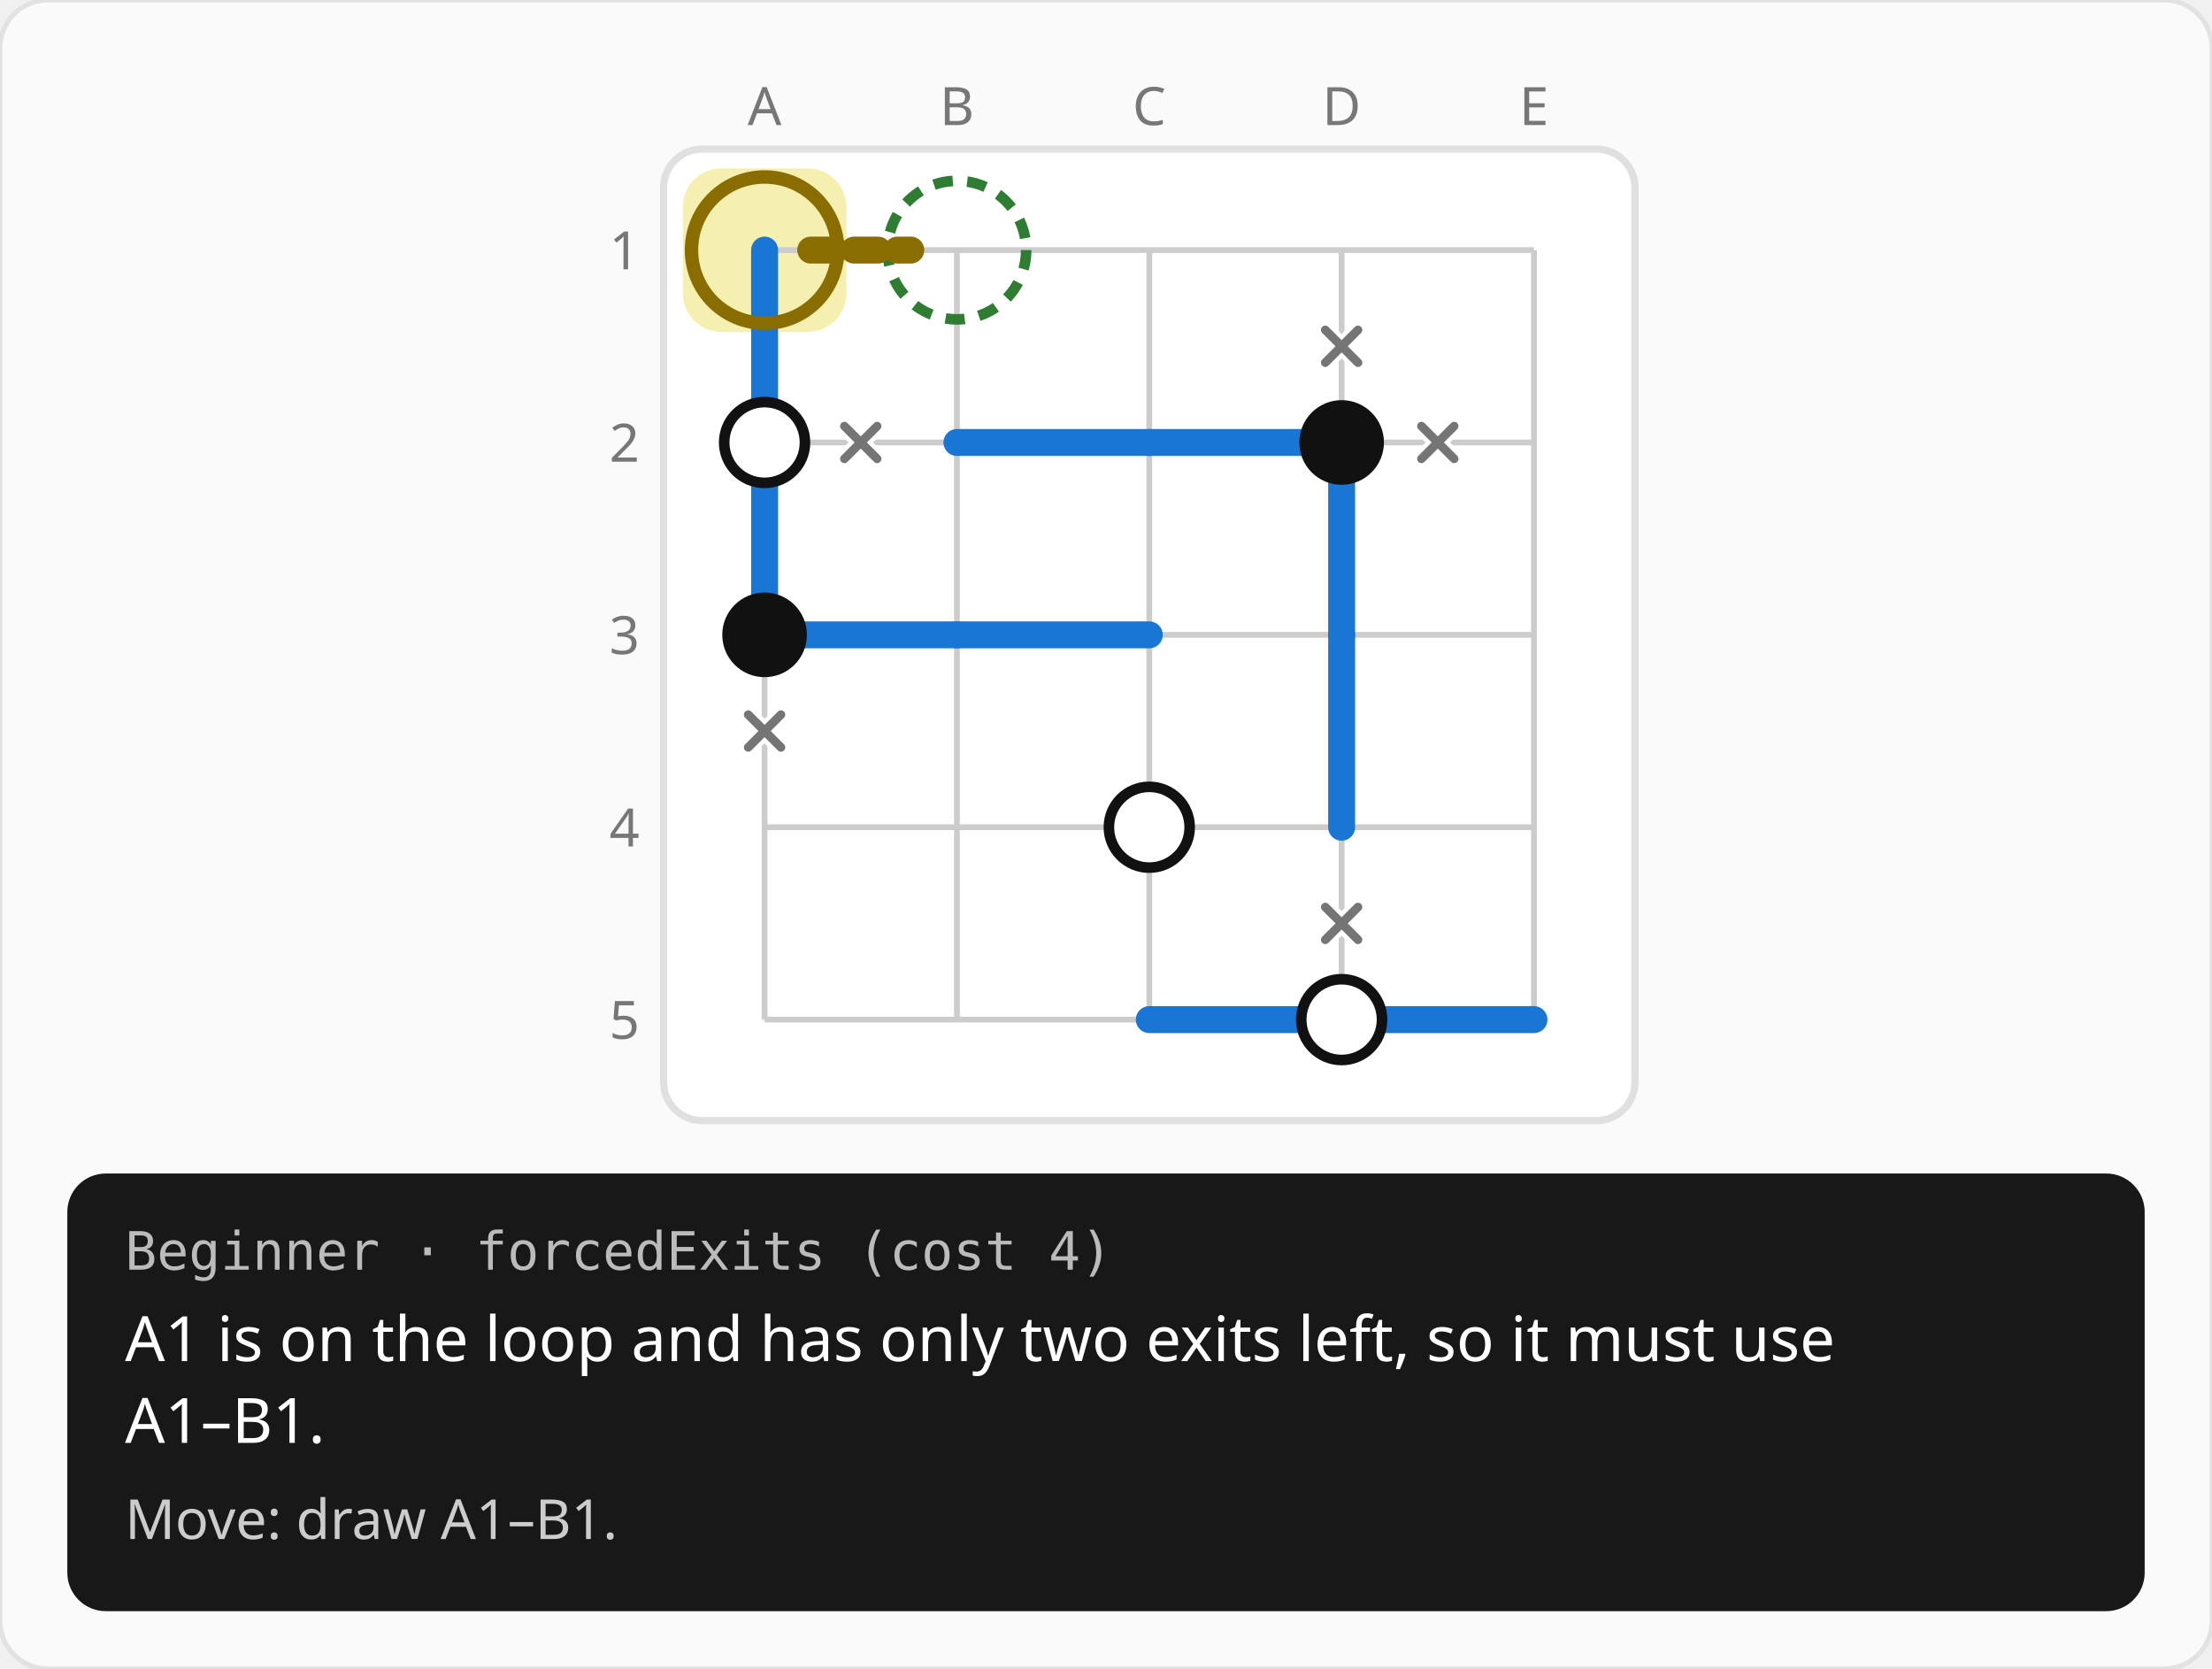
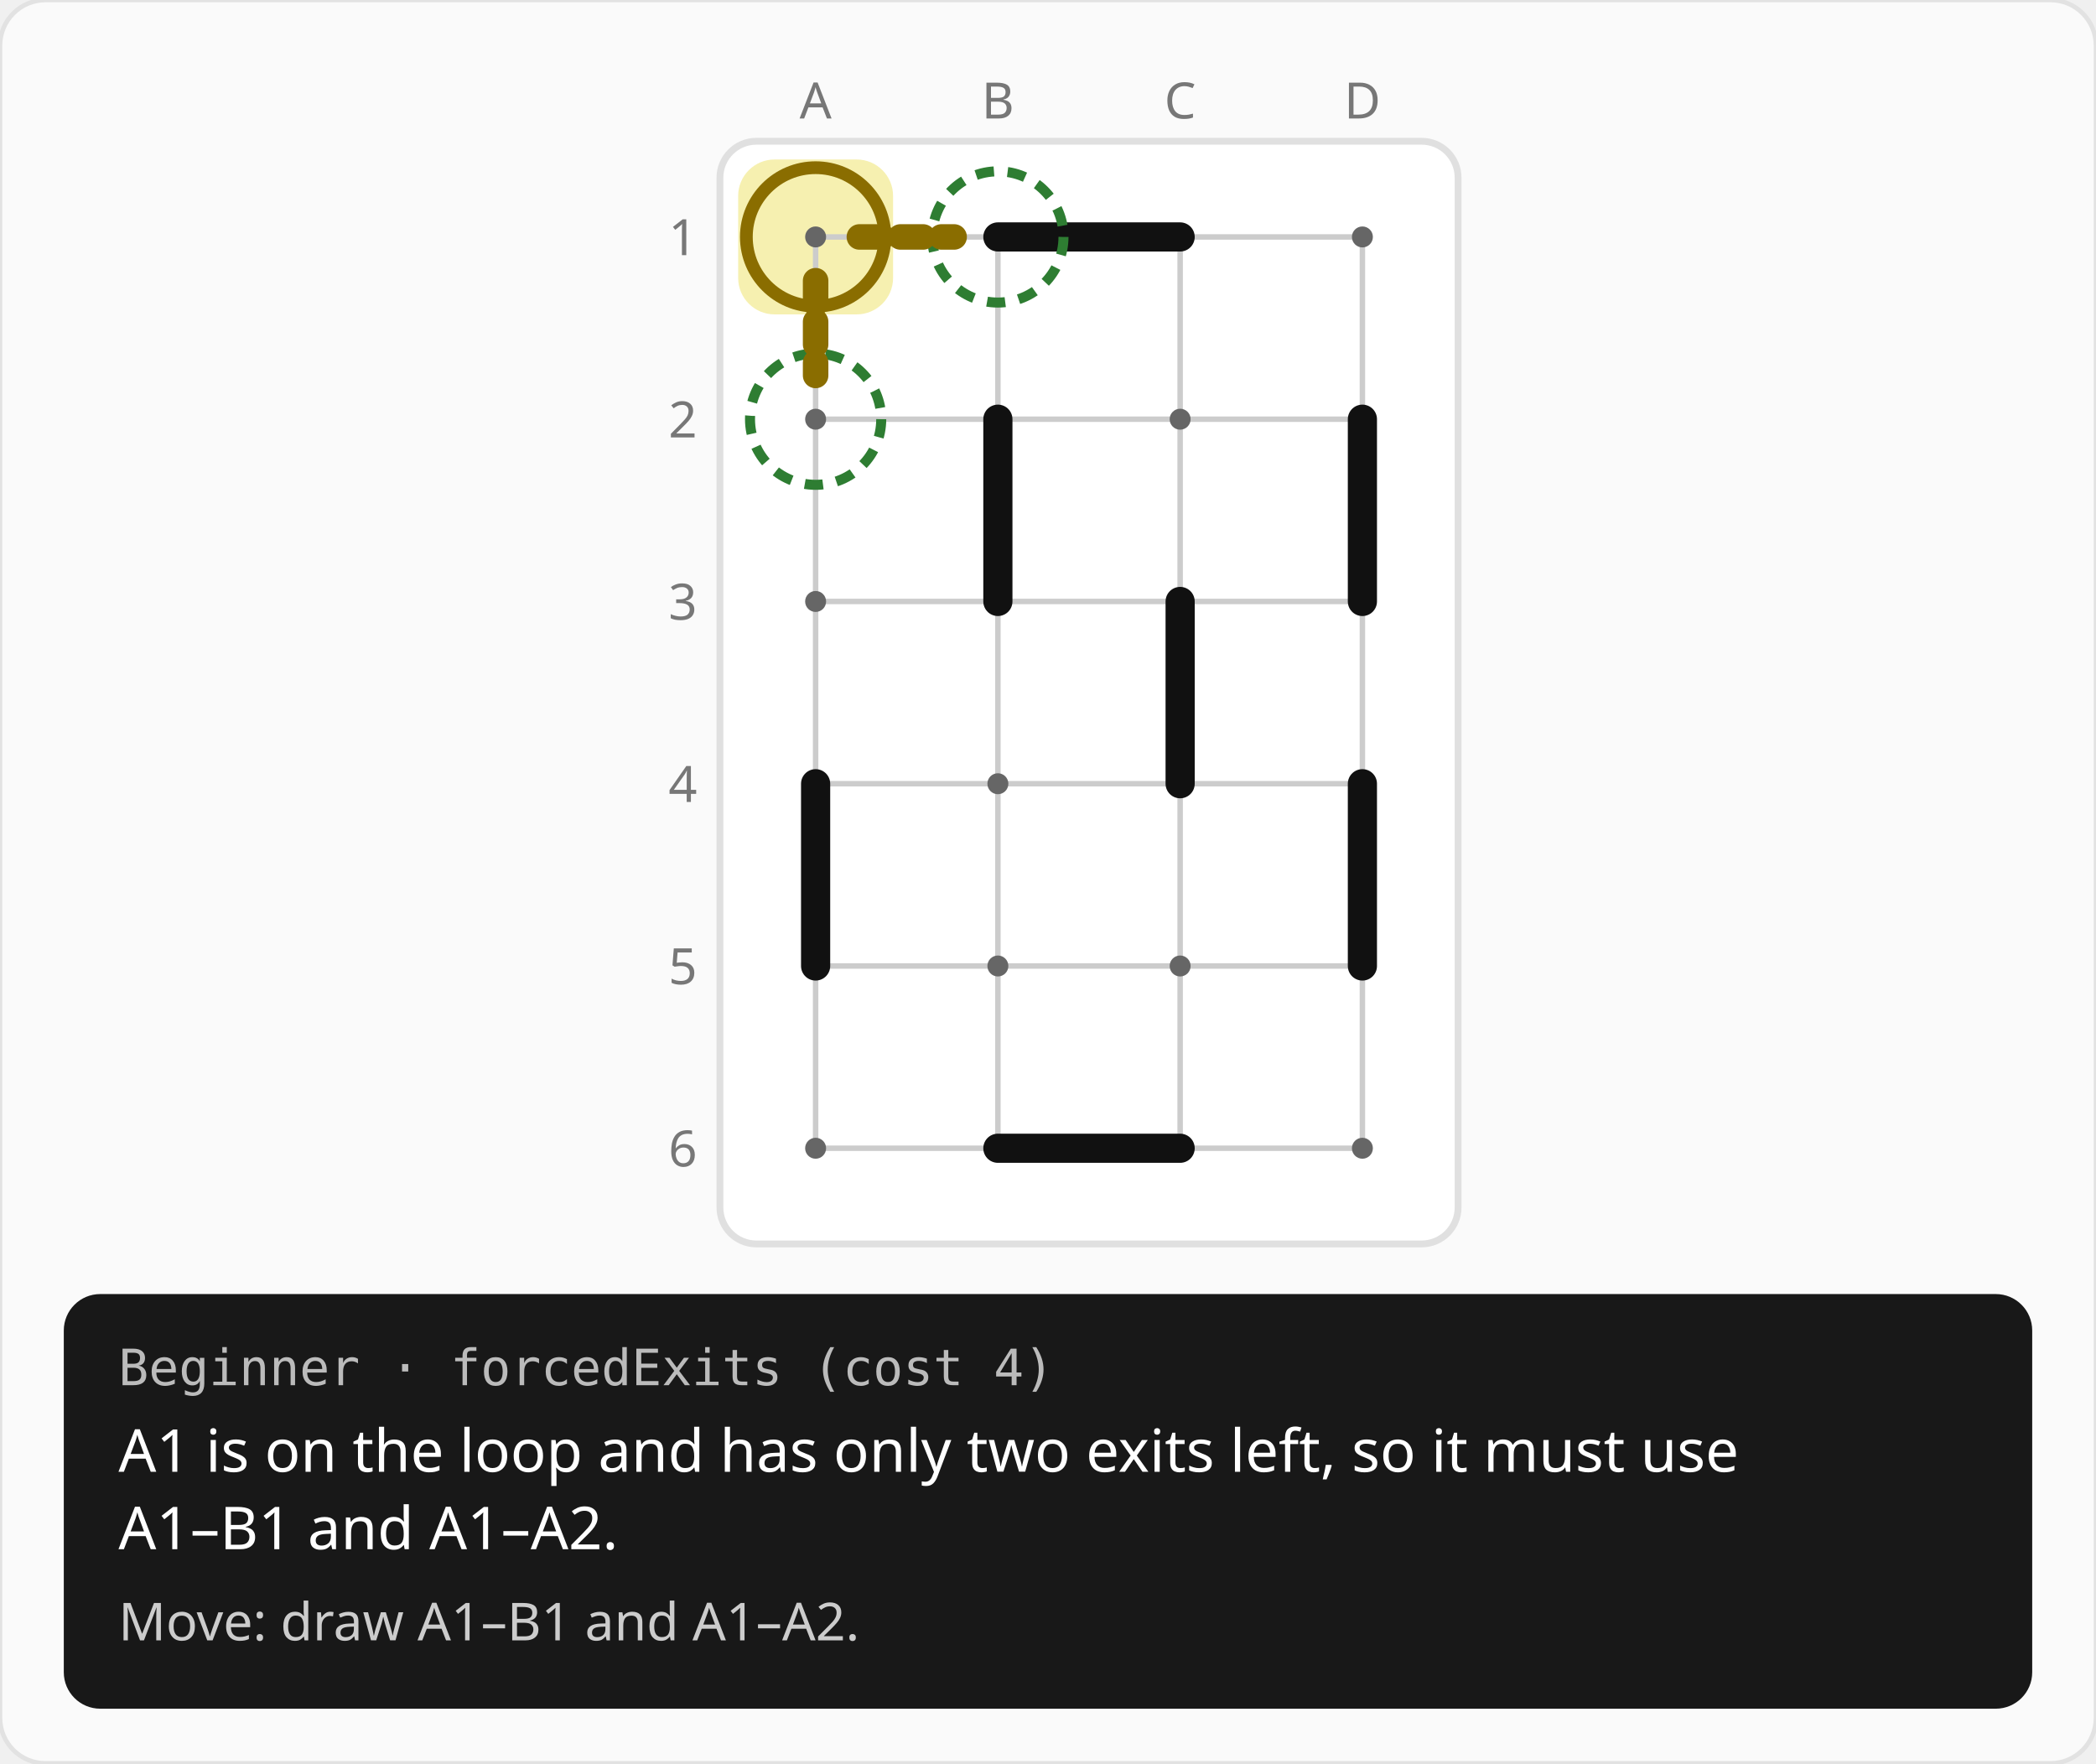
- <svg xmlns="http://www.w3.org/2000/svg" width="460" height="347" viewBox="0 0 460 347">
-   <rect width="460" height="347" rx="10" fill="#fafafa" stroke="#e2e2e2" />
+ <svg xmlns="http://www.w3.org/2000/svg" width="460" height="387" viewBox="0 0 460 387">
+   <rect width="460" height="387" rx="10" fill="#fafafa" stroke="#e2e2e2" />
  <defs>
    <pattern id="hatch" width="8" height="8" patternUnits="userSpaceOnUse" patternTransform="rotate(45)">
      <line x1="0" y1="0" x2="0" y2="8" stroke="#d55e00" stroke-width="3" opacity="0.55" />
    </pattern>
  </defs>
-   <g transform="translate(119 12)">
+   <g transform="translate(139 12)">
    <text x="40" y="14" fill="#777777" font-size="11" font-family="system-ui, sans-serif" text-anchor="middle">A</text>
    <text x="80" y="14" fill="#777777" font-size="11" font-family="system-ui, sans-serif" text-anchor="middle">B</text>
    <text x="120" y="14" fill="#777777" font-size="11" font-family="system-ui, sans-serif" text-anchor="middle">C</text>
    <text x="160" y="14" fill="#777777" font-size="11" font-family="system-ui, sans-serif" text-anchor="middle">D</text>
-     <text x="200" y="14" fill="#777777" font-size="11" font-family="system-ui, sans-serif" text-anchor="middle">E</text>
    <text x="14" y="44" fill="#777777" font-size="11" font-family="system-ui, sans-serif" text-anchor="end">1</text>
    <text x="14" y="84" fill="#777777" font-size="11" font-family="system-ui, sans-serif" text-anchor="end">2</text>
    <text x="14" y="124" fill="#777777" font-size="11" font-family="system-ui, sans-serif" text-anchor="end">3</text>
    <text x="14" y="164" fill="#777777" font-size="11" font-family="system-ui, sans-serif" text-anchor="end">4</text>
    <text x="14" y="204" fill="#777777" font-size="11" font-family="system-ui, sans-serif" text-anchor="end">5</text>
+     <text x="14" y="244" fill="#777777" font-size="11" font-family="system-ui, sans-serif" text-anchor="end">6</text>
    <g transform="translate(18 18)">
-       <rect x="1" y="1" width="202" height="202" rx="8" fill="#ffffff" stroke="#e0e0e0" stroke-width="1.5" />
+       <rect x="1" y="1" width="162" height="242" rx="8" fill="#ffffff" stroke="#e0e0e0" stroke-width="1.5" />
      <rect x="5" y="5" width="34" height="34" rx="8" fill="rgba(244,236,156,0.8)" />
-       <line x1="22" y1="22" x2="182" y2="22" stroke="#cccccc" stroke-width="1.2" />
-       <line x1="22" y1="62" x2="182" y2="62" stroke="#cccccc" stroke-width="1.2" />
-       <line x1="22" y1="102" x2="182" y2="102" stroke="#cccccc" stroke-width="1.2" />
-       <line x1="22" y1="142" x2="182" y2="142" stroke="#cccccc" stroke-width="1.2" />
-       <line x1="22" y1="182" x2="182" y2="182" stroke="#cccccc" stroke-width="1.2" />
-       <line x1="22" y1="22" x2="22" y2="182" stroke="#cccccc" stroke-width="1.2" />
-       <line x1="62" y1="22" x2="62" y2="182" stroke="#cccccc" stroke-width="1.2" />
-       <line x1="102" y1="22" x2="102" y2="182" stroke="#cccccc" stroke-width="1.2" />
-       <line x1="142" y1="22" x2="142" y2="182" stroke="#cccccc" stroke-width="1.2" />
-       <line x1="182" y1="22" x2="182" y2="182" stroke="#cccccc" stroke-width="1.2" />
-       <line x1="22" y1="22" x2="22" y2="62" stroke="#1976d2" stroke-width="5.6" stroke-linecap="round" />
-       <line x1="22" y1="62" x2="22" y2="102" stroke="#1976d2" stroke-width="5.6" stroke-linecap="round" />
-       <line x1="62" y1="62" x2="102" y2="62" stroke="#1976d2" stroke-width="5.6" stroke-linecap="round" />
-       <line x1="102" y1="62" x2="142" y2="62" stroke="#1976d2" stroke-width="5.6" stroke-linecap="round" />
-       <line x1="142" y1="62" x2="142" y2="102" stroke="#1976d2" stroke-width="5.6" stroke-linecap="round" />
-       <line x1="22" y1="102" x2="62" y2="102" stroke="#1976d2" stroke-width="5.6" stroke-linecap="round" />
-       <line x1="62" y1="102" x2="102" y2="102" stroke="#1976d2" stroke-width="5.6" stroke-linecap="round" />
-       <line x1="142" y1="102" x2="142" y2="142" stroke="#1976d2" stroke-width="5.6" stroke-linecap="round" />
-       <line x1="102" y1="182" x2="142" y2="182" stroke="#1976d2" stroke-width="5.6" stroke-linecap="round" />
-       <line x1="142" y1="182" x2="182" y2="182" stroke="#1976d2" stroke-width="5.6" stroke-linecap="round" />
-       <circle cx="22" cy="62" r="8.4" fill="#ffffff" />
-       <circle cx="22" cy="62" r="8.4" fill="none" stroke="#111111" stroke-width="2.2" />
-       <circle cx="142" cy="62" r="8.8" fill="#111111" />
-       <circle cx="22" cy="102" r="8.8" fill="#111111" />
-       <circle cx="102" cy="142" r="8.4" fill="#ffffff" />
-       <circle cx="102" cy="142" r="8.4" fill="none" stroke="#111111" stroke-width="2.2" />
-       <circle cx="142" cy="182" r="8.4" fill="#ffffff" />
-       <circle cx="142" cy="182" r="8.4" fill="none" stroke="#111111" stroke-width="2.2" />
-       <path d="M138.6 38.6L145.4 45.4M138.6 45.4L145.4 38.6" stroke="#ffffff" stroke-width="3.6" stroke-linecap="round" />
-       <path d="M138.6 38.6L145.4 45.4M138.6 45.4L145.4 38.6" stroke="#757575" stroke-width="1.8" stroke-linecap="round" />
-       <path d="M38.6 58.6L45.4 65.4M38.6 65.4L45.4 58.6" stroke="#ffffff" stroke-width="3.6" stroke-linecap="round" />
-       <path d="M38.6 58.6L45.4 65.4M38.6 65.4L45.4 58.6" stroke="#757575" stroke-width="1.8" stroke-linecap="round" />
-       <path d="M158.6 58.6L165.4 65.4M158.6 65.4L165.4 58.6" stroke="#ffffff" stroke-width="3.6" stroke-linecap="round" />
-       <path d="M158.6 58.6L165.4 65.4M158.6 65.4L165.4 58.6" stroke="#757575" stroke-width="1.8" stroke-linecap="round" />
-       <path d="M18.6 118.6L25.4 125.4M18.6 125.4L25.4 118.6" stroke="#ffffff" stroke-width="3.6" stroke-linecap="round" />
-       <path d="M18.6 118.6L25.4 125.4M18.6 125.4L25.4 118.6" stroke="#757575" stroke-width="1.8" stroke-linecap="round" />
-       <path d="M138.6 158.6L145.4 165.4M138.6 165.4L145.4 158.6" stroke="#ffffff" stroke-width="3.6" stroke-linecap="round" />
-       <path d="M138.6 158.6L145.4 165.4M138.6 165.4L145.4 158.6" stroke="#757575" stroke-width="1.8" stroke-linecap="round" />
+       <line x1="22" y1="22" x2="142" y2="22" stroke="#cccccc" stroke-width="1.2" />
+       <line x1="22" y1="62" x2="142" y2="62" stroke="#cccccc" stroke-width="1.2" />
+       <line x1="22" y1="102" x2="142" y2="102" stroke="#cccccc" stroke-width="1.2" />
+       <line x1="22" y1="142" x2="142" y2="142" stroke="#cccccc" stroke-width="1.2" />
+       <line x1="22" y1="182" x2="142" y2="182" stroke="#cccccc" stroke-width="1.2" />
+       <line x1="22" y1="222" x2="142" y2="222" stroke="#cccccc" stroke-width="1.2" />
+       <line x1="22" y1="22" x2="22" y2="222" stroke="#cccccc" stroke-width="1.2" />
+       <line x1="62" y1="22" x2="62" y2="222" stroke="#cccccc" stroke-width="1.2" />
+       <line x1="102" y1="22" x2="102" y2="222" stroke="#cccccc" stroke-width="1.2" />
+       <line x1="142" y1="22" x2="142" y2="222" stroke="#cccccc" stroke-width="1.2" />
+       <circle cx="22" cy="22" r="2.3" fill="#666666" />
+       <circle cx="62" cy="22" r="2.3" fill="#666666" />
+       <circle cx="102" cy="22" r="2.3" fill="#666666" />
+       <circle cx="142" cy="22" r="2.3" fill="#666666" />
+       <circle cx="22" cy="62" r="2.3" fill="#666666" />
+       <circle cx="62" cy="62" r="2.3" fill="#666666" />
+       <circle cx="102" cy="62" r="2.3" fill="#666666" />
+       <circle cx="142" cy="62" r="2.3" fill="#666666" />
+       <circle cx="22" cy="102" r="2.3" fill="#666666" />
+       <circle cx="62" cy="102" r="2.3" fill="#666666" />
+       <circle cx="102" cy="102" r="2.3" fill="#666666" />
+       <circle cx="142" cy="102" r="2.3" fill="#666666" />
+       <circle cx="22" cy="142" r="2.3" fill="#666666" />
+       <circle cx="62" cy="142" r="2.3" fill="#666666" />
+       <circle cx="102" cy="142" r="2.3" fill="#666666" />
+       <circle cx="142" cy="142" r="2.3" fill="#666666" />
+       <circle cx="22" cy="182" r="2.3" fill="#666666" />
+       <circle cx="62" cy="182" r="2.3" fill="#666666" />
+       <circle cx="102" cy="182" r="2.3" fill="#666666" />
+       <circle cx="142" cy="182" r="2.3" fill="#666666" />
+       <circle cx="22" cy="222" r="2.3" fill="#666666" />
+       <circle cx="62" cy="222" r="2.3" fill="#666666" />
+       <circle cx="102" cy="222" r="2.3" fill="#666666" />
+       <circle cx="142" cy="222" r="2.3" fill="#666666" />
+       <line x1="62" y1="22" x2="102" y2="22" stroke="#111111" stroke-width="6.4" stroke-linecap="round" />
+       <line x1="62" y1="62" x2="62" y2="102" stroke="#111111" stroke-width="6.4" stroke-linecap="round" />
+       <line x1="142" y1="62" x2="142" y2="102" stroke="#111111" stroke-width="6.4" stroke-linecap="round" />
+       <line x1="102" y1="102" x2="102" y2="142" stroke="#111111" stroke-width="6.4" stroke-linecap="round" />
+       <line x1="22" y1="142" x2="22" y2="182" stroke="#111111" stroke-width="6.4" stroke-linecap="round" />
+       <line x1="142" y1="142" x2="142" y2="182" stroke="#111111" stroke-width="6.4" stroke-linecap="round" />
+       <line x1="62" y1="222" x2="102" y2="222" stroke="#111111" stroke-width="6.4" stroke-linecap="round" />
      <circle cx="62" cy="22" r="14.4" fill="none" stroke="#2e7d32" stroke-width="2.2" stroke-dasharray="4 3" />
+       <circle cx="22" cy="62" r="14.4" fill="none" stroke="#2e7d32" stroke-width="2.2" stroke-dasharray="4 3" />
      <circle cx="22" cy="22" r="15.2" fill="none" stroke="#8a6d00" stroke-width="2.8" />
      <line x1="31.6" y1="22" x2="52.4" y2="22" stroke="#8a6d00" stroke-width="5.6" stroke-linecap="round" stroke-dasharray="5 4" />
+       <line x1="22" y1="31.6" x2="22" y2="52.4" stroke="#8a6d00" stroke-width="5.6" stroke-linecap="round" stroke-dasharray="5 4" />
    </g>
  </g>
-   <rect x="14" y="244" width="432" height="91" rx="8" fill="#181818" />
-   <text x="26" y="264" fill="#bbbbbb" font-size="11" font-family="ui-monospace, Menlo, monospace">Beginner · forcedExits (cost 4)</text>
-   <text x="26" y="283" fill="#ffffff" font-size="13" font-family="system-ui, sans-serif">A1 is on the loop and has only two exits left, so it must use</text>
-   <text x="26" y="300" fill="#ffffff" font-size="13" font-family="system-ui, sans-serif">A1–B1.</text>
-   <text x="26" y="320" fill="#cccccc" font-size="11.5" font-family="system-ui, sans-serif">Move: draw A1–B1.</text>
+   <rect x="14" y="284" width="432" height="91" rx="8" fill="#181818" />
+   <text x="26" y="304" fill="#bbbbbb" font-size="11" font-family="ui-monospace, Menlo, monospace">Beginner · forcedExits (cost 4)</text>
+   <text x="26" y="323" fill="#ffffff" font-size="13" font-family="system-ui, sans-serif">A1 is on the loop and has only two exits left, so it must use</text>
+   <text x="26" y="340" fill="#ffffff" font-size="13" font-family="system-ui, sans-serif">A1–B1 and A1–A2.</text>
+   <text x="26" y="360" fill="#cccccc" font-size="11.5" font-family="system-ui, sans-serif">Move: draw A1–B1 and A1–A2.</text>
</svg>
